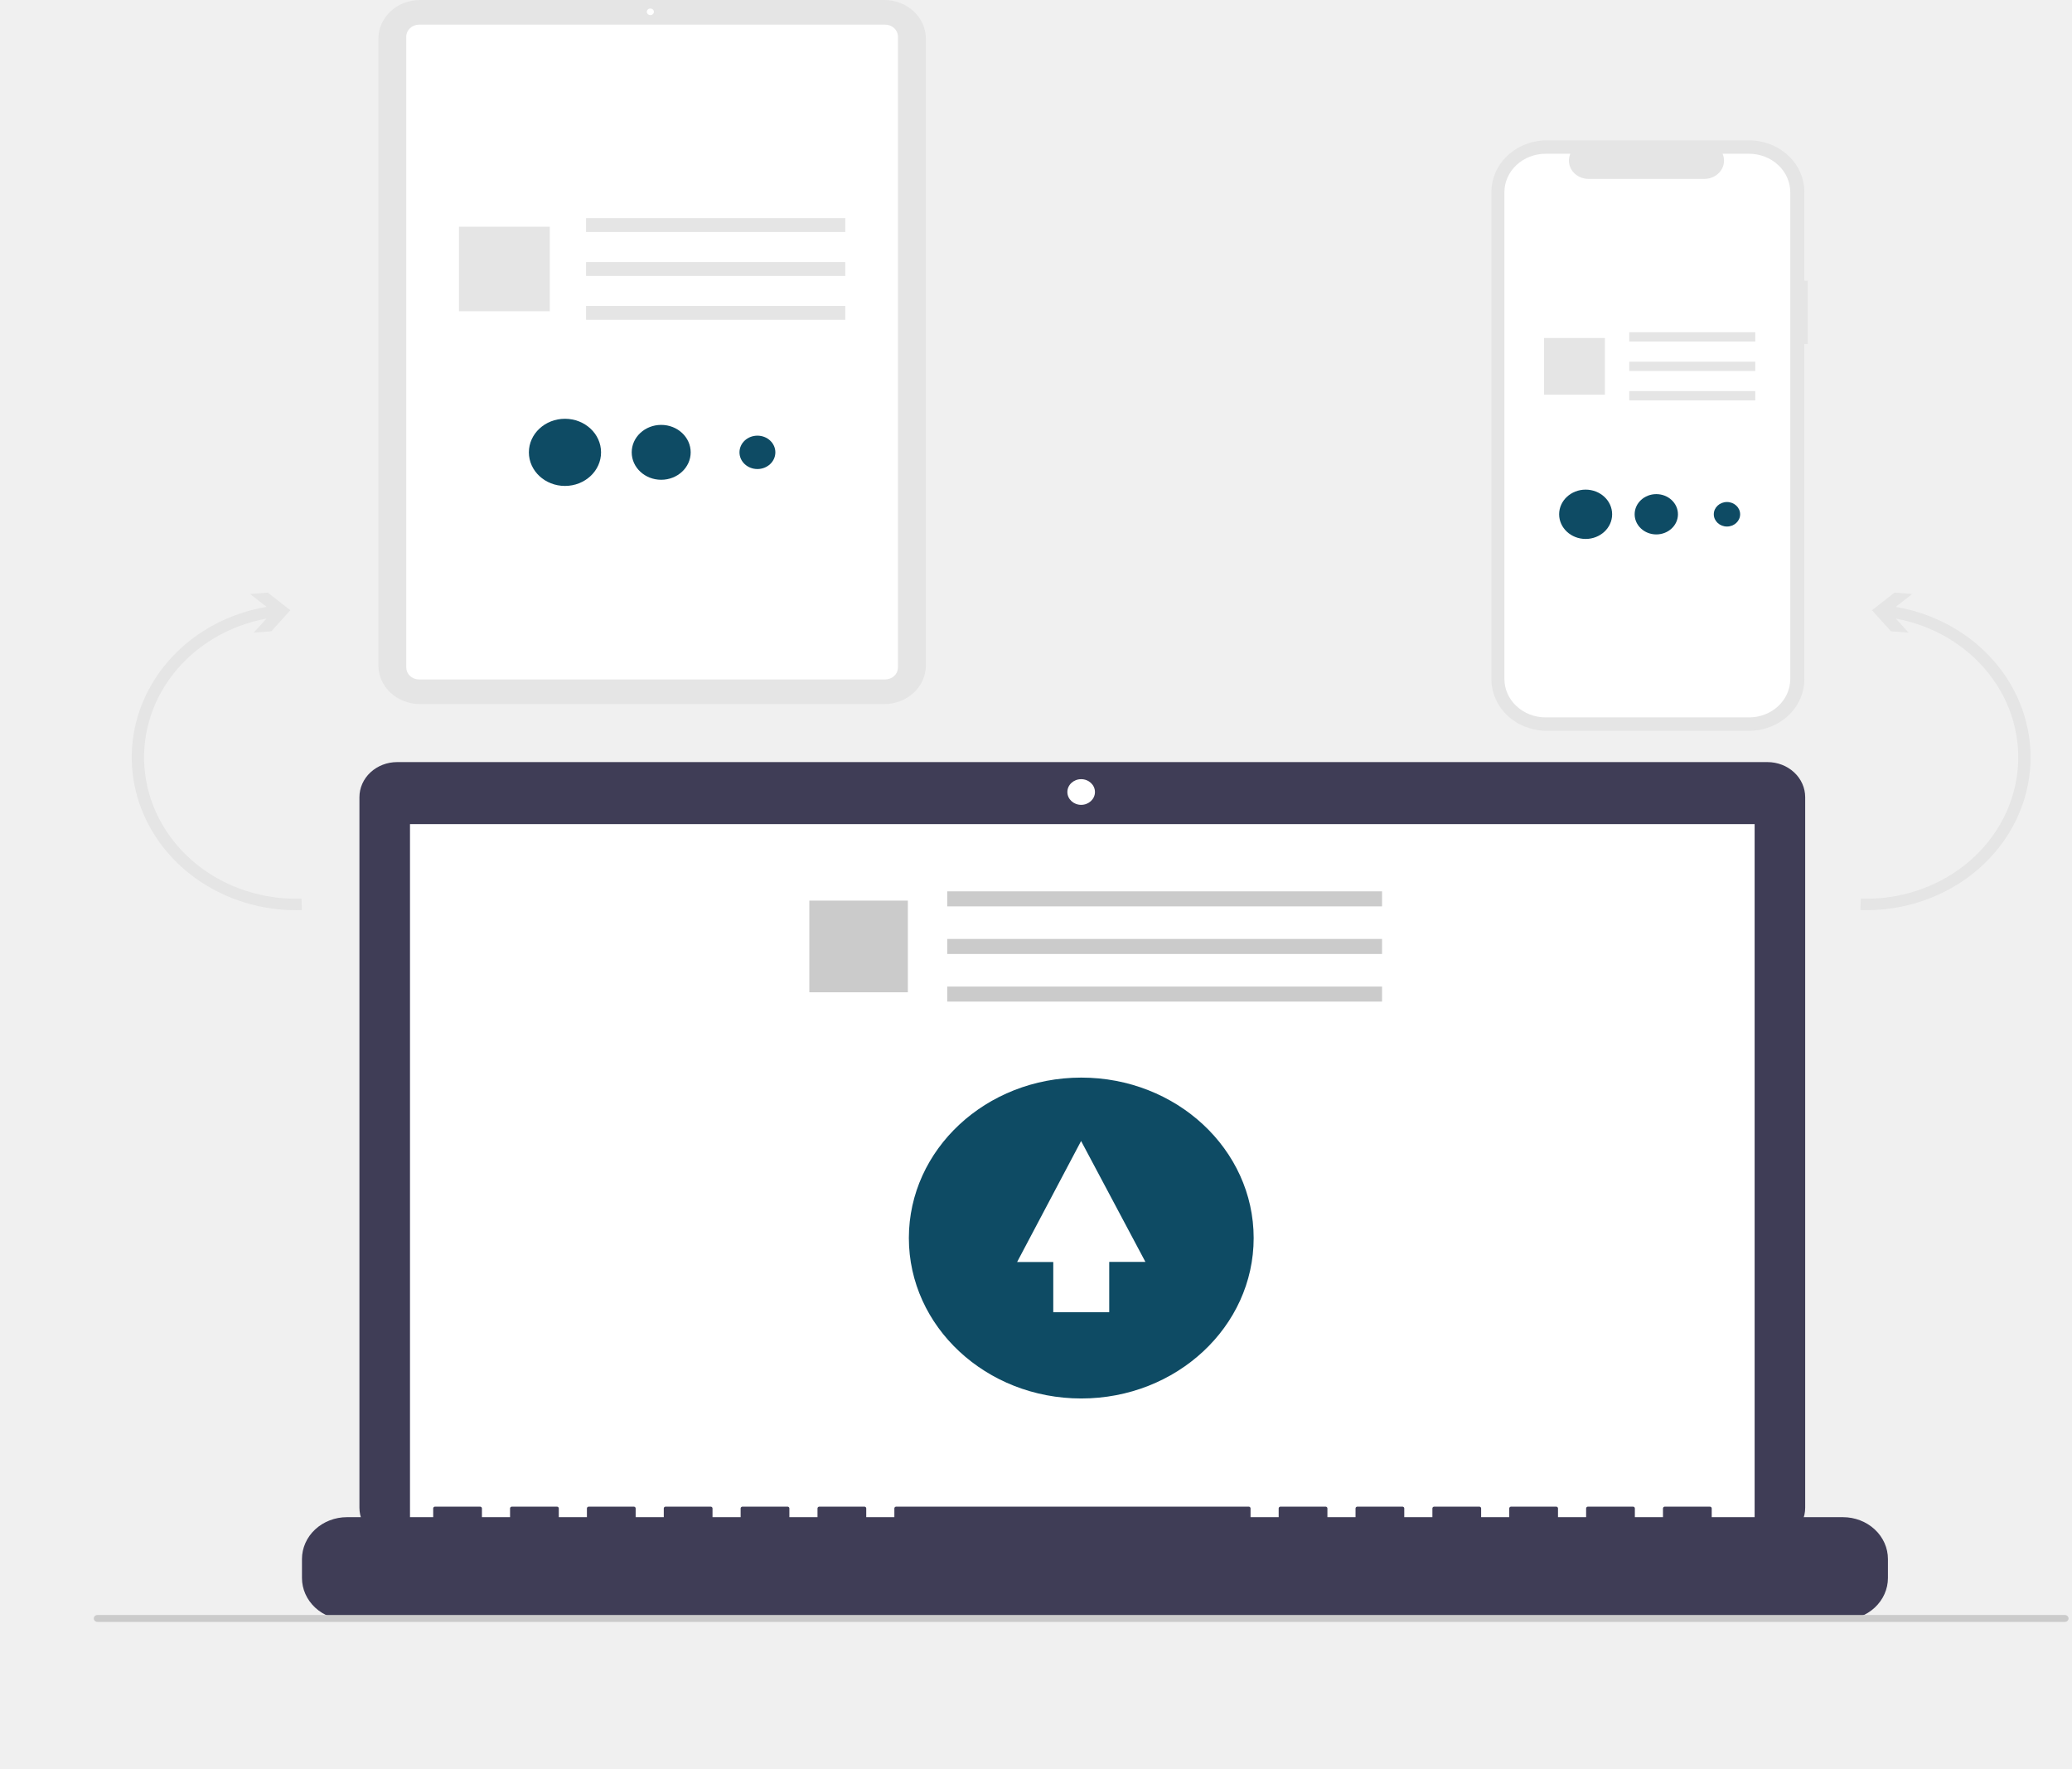
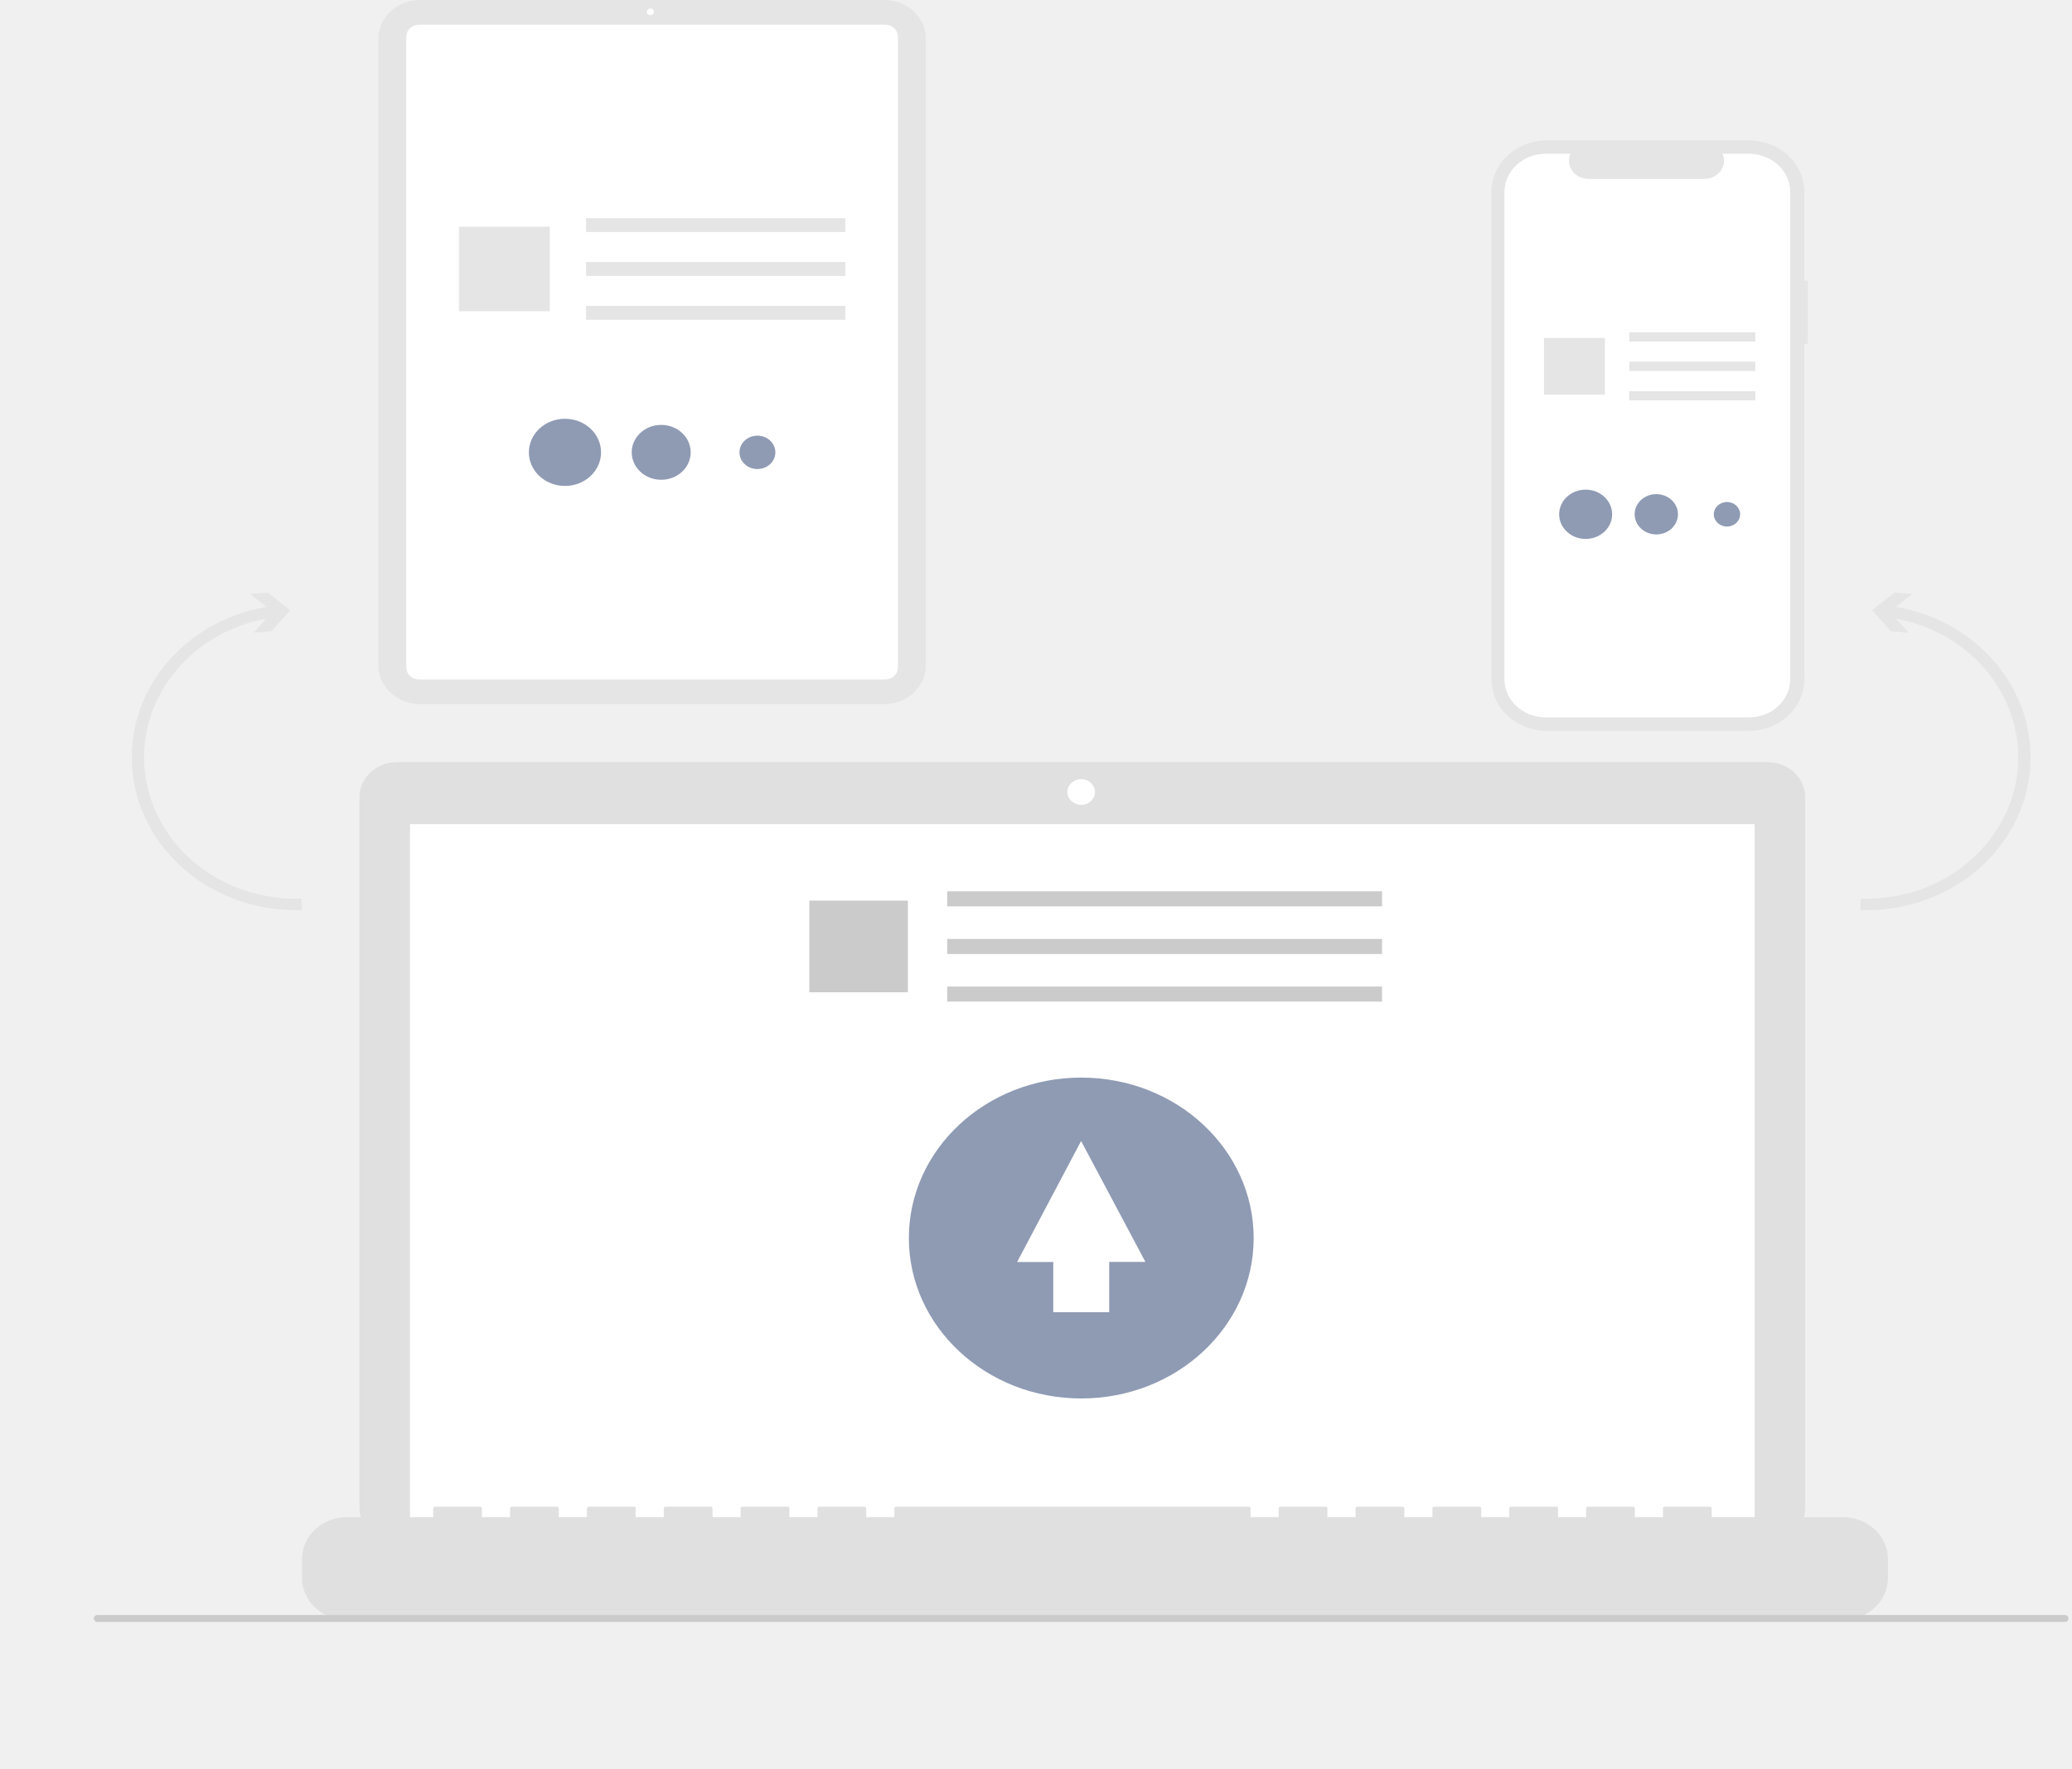
<svg xmlns="http://www.w3.org/2000/svg" width="300" height="256" viewBox="0 0 300 256" fill="none">
-   <g clip-path="url(#clip0_4141_35960)">
-     <path d="M261.749 40.632H261.244V27.767C261.244 26.789 261.037 25.821 260.635 24.918C260.233 24.014 259.644 23.194 258.9 22.502C258.157 21.811 257.275 21.262 256.304 20.888C255.333 20.514 254.293 20.321 253.242 20.321H223.948C222.897 20.321 221.857 20.514 220.886 20.888C219.915 21.262 219.033 21.811 218.29 22.502C217.547 23.194 216.957 24.014 216.555 24.918C216.153 25.821 215.946 26.789 215.946 27.767V98.344C215.946 100.319 216.789 102.212 218.29 103.609C219.79 105.005 221.826 105.79 223.948 105.79H253.242C255.364 105.79 257.4 105.005 258.9 103.609C260.401 102.212 261.244 100.319 261.244 98.344V49.789H261.749V40.632Z" fill="#E5E5E5" />
-     <path d="M253.231 22.257H249.407C249.583 22.659 249.65 23.094 249.603 23.525C249.555 23.956 249.395 24.369 249.135 24.729C248.875 25.088 248.524 25.383 248.114 25.587C247.703 25.79 247.244 25.897 246.779 25.897H229.997C229.531 25.897 229.073 25.79 228.662 25.587C228.251 25.383 227.9 25.088 227.64 24.729C227.381 24.369 227.22 23.956 227.172 23.525C227.125 23.094 227.192 22.658 227.368 22.257H223.796C222.212 22.257 220.691 22.843 219.571 23.886C218.45 24.929 217.82 26.343 217.82 27.818V98.291C217.82 99.766 218.45 101.18 219.571 102.223C220.691 103.266 222.211 103.851 223.796 103.851H253.231C254.016 103.851 254.793 103.708 255.518 103.428C256.243 103.149 256.902 102.739 257.457 102.223C258.012 101.706 258.452 101.093 258.752 100.419C259.053 99.744 259.207 99.021 259.207 98.291V27.818C259.207 27.087 259.053 26.364 258.752 25.69C258.452 25.015 258.012 24.402 257.457 23.886C256.902 23.37 256.243 22.96 255.518 22.681C254.793 22.401 254.016 22.257 253.231 22.257Z" fill="white" />
-     <path d="M254.142 48.093H235.893V49.438H254.142V48.093Z" fill="#E5E5E5" />
-     <path d="M254.142 52.357H235.893V53.702H254.142V52.357Z" fill="#E5E5E5" />
-     <path d="M254.142 56.614H235.893V57.96H254.142V56.614Z" fill="#E5E5E5" />
-     <path d="M232.369 48.929H223.553V57.132H232.369V48.929Z" fill="#E5E5E5" />
-     <path d="M229.581 78.018C231.7 78.018 233.418 76.42 233.418 74.448C233.418 72.477 231.7 70.878 229.581 70.878C227.462 70.878 225.745 72.477 225.745 74.448C225.745 76.42 227.462 78.018 229.581 78.018Z" fill="#0E4B64" />
-     <path d="M239.812 77.363C241.543 77.363 242.947 76.057 242.947 74.446C242.947 72.835 241.543 71.529 239.812 71.529C238.08 71.529 236.677 72.835 236.677 74.446C236.677 76.057 238.08 77.363 239.812 77.363Z" fill="#0E4B64" />
-     <path d="M250.043 76.221C251.096 76.221 251.95 75.426 251.95 74.446C251.95 73.466 251.096 72.671 250.043 72.671C248.99 72.671 248.136 73.466 248.136 74.446C248.136 75.426 248.99 76.221 250.043 76.221Z" fill="#0E4B64" />
+   <g clip-path="url(#clip0_4057_35651)">
+     <path d="M261.749 40.633H261.244V27.768C261.244 26.79 261.037 25.822 260.635 24.919C260.233 24.015 259.644 23.195 258.9 22.503C258.157 21.812 257.275 21.263 256.304 20.889C255.333 20.515 254.293 20.322 253.242 20.322H223.948C222.897 20.322 221.857 20.515 220.886 20.889C219.915 21.263 219.033 21.812 218.29 22.503C217.547 23.195 216.957 24.015 216.555 24.919C216.153 25.822 215.946 26.79 215.946 27.768V98.345C215.946 100.32 216.789 102.213 218.29 103.61C219.79 105.006 221.826 105.791 223.948 105.791H253.242C255.364 105.791 257.4 105.006 258.9 103.61C260.401 102.213 261.244 100.32 261.244 98.345V49.79H261.749V40.633Z" fill="#E5E5E5" />
+     <path d="M253.231 22.258H249.407C249.583 22.659 249.65 23.094 249.603 23.525C249.555 23.956 249.394 24.369 249.135 24.729C248.875 25.089 248.524 25.383 248.113 25.587C247.702 25.791 247.244 25.897 246.778 25.897H229.997C229.531 25.897 229.072 25.791 228.662 25.587C228.251 25.383 227.9 25.089 227.64 24.729C227.381 24.369 227.22 23.956 227.172 23.525C227.125 23.094 227.192 22.659 227.368 22.258H223.796C222.211 22.258 220.691 22.844 219.571 23.886C218.45 24.929 217.82 26.343 217.82 27.818V98.291C217.82 99.766 218.45 101.18 219.571 102.223C220.691 103.266 222.211 103.852 223.796 103.852H253.231C254.016 103.852 254.793 103.708 255.518 103.429C256.243 103.149 256.902 102.74 257.457 102.223C258.012 101.707 258.452 101.094 258.752 100.419C259.053 99.745 259.207 99.022 259.207 98.291V27.818C259.207 27.088 259.053 26.365 258.752 25.69C258.452 25.016 258.012 24.403 257.457 23.886C256.902 23.37 256.243 22.96 255.518 22.681C254.793 22.402 254.016 22.258 253.231 22.258Z" fill="white" />
+     <path d="M254.142 48.094H235.892V49.439H254.142V48.094Z" fill="#E5E5E5" />
+     <path d="M254.142 52.357H235.892V53.703H254.142V52.357Z" fill="#E5E5E5" />
+     <path d="M254.142 56.615H235.892V57.961H254.142V56.615Z" fill="#E5E5E5" />
+     <path d="M232.369 48.928H223.553V57.131H232.369V48.928Z" fill="#E5E5E5" />
+     <path d="M229.581 78.018C231.7 78.018 233.418 76.42 233.418 74.449C233.418 72.477 231.7 70.879 229.581 70.879C227.462 70.879 225.745 72.477 225.745 74.449C225.745 76.42 227.462 78.018 229.581 78.018Z" fill="#8F9BB3" />
+     <path d="M239.812 77.363C241.544 77.363 242.947 76.057 242.947 74.446C242.947 72.835 241.544 71.529 239.812 71.529C238.081 71.529 236.677 72.835 236.677 74.446C236.677 76.057 238.081 77.363 239.812 77.363Z" fill="#8F9BB3" />
+     <path d="M250.043 76.221C251.096 76.221 251.95 75.427 251.95 74.447C251.95 73.466 251.096 72.672 250.043 72.672C248.99 72.672 248.136 73.466 248.136 74.447C248.136 75.427 248.99 76.221 250.043 76.221Z" fill="#8F9BB3" />
    <path d="M128.043 101.925H60.796C59.203 101.923 57.675 101.333 56.547 100.285C55.42 99.236 54.786 97.814 54.785 96.331V5.594C54.786 4.111 55.42 2.689 56.547 1.64C57.675 0.592 59.203 0.002 60.796 0H128.043C129.636 0.002 131.164 0.592 132.292 1.64C133.419 2.689 134.052 4.111 134.054 5.594V96.331C134.052 97.814 133.419 99.236 132.292 100.285C131.164 101.333 129.636 101.923 128.043 101.925Z" fill="#E5E5E5" />
-     <path d="M128.161 98.358H60.678C60.187 98.358 59.715 98.176 59.368 97.853C59.021 97.529 58.825 97.091 58.825 96.634V5.296C58.825 4.838 59.021 4.4 59.368 4.077C59.715 3.754 60.187 3.572 60.678 3.571H128.161C128.652 3.572 129.123 3.754 129.471 4.077C129.818 4.4 130.013 4.838 130.014 5.296V96.634C130.013 97.091 129.818 97.529 129.471 97.853C129.123 98.176 128.652 98.358 128.161 98.358Z" fill="white" />
-     <path d="M94.164 2.188C94.446 2.188 94.675 1.974 94.675 1.712C94.675 1.449 94.446 1.236 94.164 1.236C93.881 1.236 93.652 1.449 93.652 1.712C93.652 1.974 93.881 2.188 94.164 2.188Z" fill="white" />
-     <path d="M122.388 31.579H84.855V33.585H122.388V31.579Z" fill="#E5E5E5" />
+     <path d="M128.161 98.359H60.678C60.187 98.359 59.716 98.177 59.368 97.854C59.021 97.531 58.825 97.092 58.825 96.635V5.297C58.825 4.839 59.021 4.401 59.368 4.078C59.716 3.755 60.187 3.573 60.678 3.572H128.161C128.652 3.573 129.123 3.755 129.471 4.078C129.818 4.401 130.014 4.839 130.014 5.297V96.635C130.014 97.092 129.818 97.531 129.471 97.854C129.123 98.177 128.652 98.359 128.161 98.359Z" fill="white" />
+     <path d="M94.164 2.188C94.446 2.188 94.675 1.975 94.675 1.712C94.675 1.449 94.446 1.236 94.164 1.236C93.881 1.236 93.653 1.449 93.653 1.712C93.653 1.975 93.881 2.188 94.164 2.188Z" fill="white" />
+     <path d="M122.388 31.578H84.855V33.585H122.388V31.578Z" fill="#E5E5E5" />
    <path d="M122.388 37.935H84.855V39.942H122.388V37.935Z" fill="#E5E5E5" />
-     <path d="M122.388 44.286H84.855V46.292H122.388V44.286Z" fill="#E5E5E5" />
-     <path d="M79.6 32.821H66.451V45.056H79.6V32.821Z" fill="#E5E5E5" />
-     <path d="M81.8 70.344C84.686 70.344 87.025 68.168 87.025 65.483C87.025 62.798 84.686 60.622 81.8 60.622C78.915 60.622 76.576 62.798 76.576 65.483C76.576 68.168 78.915 70.344 81.8 70.344Z" fill="#0E4B64" />
-     <path d="M95.733 69.452C98.091 69.452 100.002 67.674 100.002 65.48C100.002 63.286 98.091 61.507 95.733 61.507C93.375 61.507 91.464 63.286 91.464 65.48C91.464 67.674 93.375 69.452 95.733 69.452Z" fill="#0E4B64" />
-     <path d="M109.666 67.898C111.1 67.898 112.263 66.816 112.263 65.481C112.263 64.147 111.1 63.065 109.666 63.065C108.231 63.065 107.068 64.147 107.068 65.481C107.068 66.816 108.231 67.898 109.666 67.898Z" fill="#0E4B64" />
-     <path d="M255.908 110.321H57.502C56.784 110.321 56.074 110.453 55.412 110.708C54.749 110.963 54.147 111.338 53.64 111.809C53.133 112.281 52.731 112.841 52.456 113.458C52.182 114.074 52.041 114.735 52.041 115.402V218.26C52.041 219.608 52.616 220.9 53.64 221.853C54.664 222.806 56.053 223.341 57.502 223.341H255.908C257.357 223.341 258.746 222.806 259.77 221.853C260.794 220.9 261.369 219.608 261.369 218.26V115.402C261.369 114.055 260.794 112.762 259.77 111.809C258.746 110.857 257.357 110.321 255.908 110.321Z" fill="#3F3D56" />
-     <path d="M254.048 119.3H59.362V221.482H254.048V119.3Z" fill="white" />
+     <path d="M122.388 44.285H84.855V46.292H122.388V44.285Z" fill="#E5E5E5" />
+     <path d="M79.6 32.822H66.451V45.057H79.6V32.822Z" fill="#E5E5E5" />
+     <path d="M81.801 70.344C84.686 70.344 87.025 68.167 87.025 65.482C87.025 62.797 84.686 60.621 81.801 60.621C78.915 60.621 76.576 62.797 76.576 65.482C76.576 68.167 78.915 70.344 81.801 70.344Z" fill="#8F9BB3" />
+     <path d="M95.733 69.453C98.091 69.453 100.003 67.674 100.003 65.48C100.003 63.286 98.091 61.508 95.733 61.508C93.375 61.508 91.464 63.286 91.464 65.48C91.464 67.674 93.375 69.453 95.733 69.453Z" fill="#8F9BB3" />
+     <path d="M109.666 67.898C111.1 67.898 112.263 66.816 112.263 65.481C112.263 64.147 111.1 63.065 109.666 63.065C108.231 63.065 107.068 64.147 107.068 65.481C107.068 66.816 108.231 67.898 109.666 67.898Z" fill="#8F9BB3" />
+     <path d="M255.909 110.322H57.502C56.785 110.322 56.074 110.454 55.412 110.709C54.749 110.964 54.147 111.339 53.64 111.81C53.133 112.282 52.731 112.842 52.456 113.459C52.182 114.075 52.041 114.736 52.041 115.403V218.261C52.041 219.609 52.616 220.901 53.64 221.854C54.664 222.807 56.053 223.342 57.502 223.342H255.909C257.357 223.342 258.746 222.807 259.77 221.854C260.794 220.901 261.37 219.609 261.37 218.261V115.403C261.37 114.056 260.794 112.763 259.77 111.81C258.746 110.858 257.357 110.322 255.909 110.322Z" fill="#E0E0E0" />
+     <path d="M254.048 119.301H59.362V221.483H254.048V119.301Z" fill="white" />
    <path d="M156.539 116.509C157.642 116.509 158.536 115.677 158.536 114.651C158.536 113.625 157.642 112.793 156.539 112.793C155.436 112.793 154.542 113.625 154.542 114.651C154.542 115.677 155.436 116.509 156.539 116.509Z" fill="white" />
-     <path d="M266.836 219.626H247.836V218.353C247.836 218.32 247.829 218.287 247.815 218.256C247.801 218.225 247.781 218.198 247.756 218.174C247.731 218.151 247.701 218.132 247.668 218.119C247.635 218.107 247.6 218.1 247.564 218.1H241.05C241.014 218.1 240.979 218.107 240.946 218.119C240.913 218.132 240.883 218.151 240.858 218.174C240.833 218.198 240.813 218.225 240.799 218.256C240.786 218.287 240.778 218.32 240.778 218.353V219.626H236.707V218.353C236.707 218.32 236.7 218.287 236.686 218.256C236.673 218.225 236.653 218.198 236.628 218.174C236.602 218.151 236.572 218.132 236.54 218.119C236.507 218.107 236.471 218.1 236.436 218.1H229.921C229.886 218.1 229.85 218.107 229.817 218.119C229.785 218.132 229.755 218.151 229.729 218.174C229.704 218.198 229.684 218.225 229.671 218.256C229.657 218.287 229.65 218.32 229.65 218.353V219.626H225.579V218.353C225.579 218.32 225.571 218.287 225.558 218.256C225.544 218.225 225.524 218.198 225.499 218.174C225.474 218.151 225.444 218.132 225.411 218.119C225.378 218.107 225.343 218.1 225.307 218.1H218.793C218.757 218.1 218.722 218.107 218.689 218.119C218.656 218.132 218.626 218.151 218.601 218.174C218.576 218.198 218.556 218.225 218.542 218.256C218.528 218.287 218.521 218.32 218.521 218.353V219.626H214.45V218.353C214.45 218.32 214.443 218.287 214.429 218.256C214.416 218.225 214.396 218.198 214.37 218.174C214.345 218.151 214.315 218.132 214.282 218.119C214.249 218.107 214.214 218.1 214.178 218.1H207.664C207.629 218.1 207.593 218.107 207.56 218.119C207.527 218.132 207.497 218.151 207.472 218.174C207.447 218.198 207.427 218.225 207.413 218.256C207.4 218.287 207.393 218.319 207.393 218.353V219.626H203.321V218.353C203.321 218.319 203.314 218.287 203.301 218.256C203.287 218.225 203.267 218.198 203.242 218.174C203.217 218.151 203.187 218.132 203.154 218.119C203.121 218.107 203.086 218.1 203.05 218.1H196.536C196.5 218.1 196.465 218.107 196.432 218.119C196.399 218.132 196.369 218.151 196.344 218.174C196.318 218.198 196.298 218.225 196.285 218.256C196.271 218.287 196.264 218.319 196.264 218.353V219.626H192.193V218.353C192.193 218.319 192.186 218.287 192.172 218.256C192.158 218.225 192.138 218.198 192.113 218.174C192.088 218.151 192.058 218.132 192.025 218.119C191.992 218.107 191.957 218.1 191.921 218.1H185.407C185.371 218.1 185.336 218.107 185.303 218.119C185.27 218.132 185.24 218.151 185.215 218.174C185.19 218.198 185.17 218.225 185.156 218.256C185.143 218.287 185.135 218.319 185.135 218.353V219.626H181.064V218.353C181.064 218.319 181.057 218.287 181.043 218.256C181.03 218.225 181.01 218.198 180.985 218.174C180.959 218.151 180.929 218.132 180.897 218.119C180.864 218.107 180.828 218.1 180.793 218.1H129.764C129.728 218.1 129.693 218.107 129.66 218.119C129.627 218.132 129.597 218.151 129.572 218.174C129.547 218.198 129.527 218.225 129.513 218.256C129.499 218.287 129.492 218.319 129.492 218.353V219.626H125.421V218.353C125.421 218.319 125.414 218.287 125.4 218.256C125.387 218.225 125.367 218.198 125.342 218.174C125.316 218.151 125.286 218.132 125.253 218.119C125.221 218.107 125.185 218.1 125.15 218.1H118.635C118.6 218.1 118.564 218.107 118.531 218.119C118.498 218.132 118.469 218.151 118.443 218.174C118.418 218.198 118.398 218.225 118.385 218.256C118.371 218.287 118.364 218.319 118.364 218.353V219.626H114.292V218.353C114.292 218.319 114.285 218.287 114.272 218.256C114.258 218.225 114.238 218.198 114.213 218.174C114.188 218.151 114.158 218.132 114.125 218.119C114.092 218.107 114.057 218.1 114.021 218.1H107.507C107.471 218.1 107.436 218.107 107.403 218.119C107.37 218.132 107.34 218.151 107.315 218.174C107.29 218.198 107.27 218.225 107.256 218.256C107.242 218.287 107.235 218.319 107.235 218.353V219.626H103.164V218.353C103.164 218.319 103.157 218.287 103.143 218.256C103.129 218.225 103.109 218.198 103.084 218.174C103.059 218.151 103.029 218.132 102.996 218.119C102.963 218.107 102.928 218.1 102.892 218.1H96.378C96.342 218.1 96.307 218.107 96.274 218.119C96.241 218.132 96.211 218.151 96.186 218.174C96.161 218.198 96.141 218.225 96.127 218.256C96.114 218.287 96.107 218.319 96.107 218.353V219.626H92.035V218.353C92.035 218.319 92.028 218.287 92.014 218.256C92.001 218.225 91.981 218.198 91.956 218.174C91.93 218.151 91.9 218.132 91.868 218.119C91.835 218.107 91.799 218.1 91.764 218.1H85.249C85.214 218.1 85.178 218.107 85.146 218.119C85.113 218.132 85.083 218.151 85.058 218.174C85.032 218.198 85.012 218.225 84.999 218.256C84.985 218.287 84.978 218.319 84.978 218.353V219.626H80.907V218.353C80.907 218.319 80.9 218.287 80.886 218.256C80.872 218.225 80.852 218.198 80.827 218.174C80.802 218.151 80.772 218.132 80.739 218.119C80.706 218.107 80.671 218.1 80.635 218.1H74.121C74.049 218.1 73.98 218.127 73.929 218.174C73.878 218.221 73.849 218.286 73.849 218.353V219.626H69.778V218.353C69.778 218.319 69.771 218.287 69.757 218.256C69.744 218.225 69.724 218.198 69.698 218.174C69.673 218.151 69.643 218.132 69.61 218.119C69.578 218.107 69.542 218.1 69.507 218.1H62.992C62.92 218.1 62.851 218.127 62.8 218.174C62.749 218.221 62.721 218.286 62.721 218.353V219.626H50.235C49.38 219.626 48.532 219.783 47.742 220.088C46.952 220.392 46.234 220.839 45.629 221.402C45.024 221.964 44.544 222.633 44.217 223.368C43.889 224.103 43.721 224.892 43.721 225.688V228.428C43.721 230.036 44.407 231.577 45.629 232.714C46.85 233.851 48.507 234.489 50.235 234.489H266.836C268.563 234.489 270.22 233.851 271.442 232.714C272.664 231.577 273.35 230.036 273.35 228.428V225.688C273.35 224.892 273.182 224.103 272.854 223.368C272.527 222.633 272.047 221.964 271.442 221.402C270.837 220.839 270.119 220.392 269.329 220.088C268.538 219.783 267.691 219.626 266.836 219.626Z" fill="#3F3D56" />
-     <path d="M200.102 129.028H137.146V131.205H200.102V129.028Z" fill="#CBCBCB" />
-     <path d="M200.102 135.921H137.146V138.098H200.102V135.921Z" fill="#CBCBCB" />
-     <path d="M200.102 142.814H137.146V144.991H200.102V142.814Z" fill="#CBCBCB" />
-     <path d="M131.445 130.372H117.181V143.643H131.445V130.372Z" fill="#CBCBCB" />
-     <path d="M156.553 202.443C170.339 202.443 181.515 192.045 181.515 179.218C181.515 166.391 170.339 155.993 156.553 155.993C142.767 155.993 131.592 166.391 131.592 179.218C131.592 192.045 142.767 202.443 156.553 202.443Z" fill="#0E4B64" />
-     <path d="M152.5 182.685H147.267L156.529 165.171L165.84 182.668H160.602V189.95H152.5V182.685Z" fill="white" />
-     <path d="M24.787 95.238C28.338 91.368 33.218 88.76 38.599 87.854L36.208 85.985L38.765 85.779L42.037 88.338L39.287 91.383L36.73 91.589L38.573 89.55C33.148 90.552 28.328 93.419 25.072 97.579C21.817 101.739 20.365 106.888 21.005 111.999C21.646 117.11 24.332 121.81 28.528 125.162C32.725 128.513 38.125 130.272 43.652 130.086L43.716 131.744C39.099 131.898 34.533 130.798 30.577 128.579C26.62 126.359 23.445 123.115 21.437 119.243C19.43 115.371 18.677 111.039 19.272 106.776C19.867 102.513 21.784 98.504 24.787 95.238Z" fill="#E5E5E5" />
-     <path d="M293.988 110.422C293.761 116.288 291.039 121.83 286.421 125.828C281.802 129.827 275.666 131.955 269.361 131.744L269.425 130.086C274.953 130.272 280.352 128.513 284.549 125.162C288.746 121.81 291.432 117.11 292.072 111.999C292.712 106.887 291.26 101.739 288.005 97.579C284.749 93.419 279.929 90.552 274.504 89.55L276.347 91.589L273.79 91.383L271.04 88.338L274.312 85.779L276.869 85.985L274.478 87.854C280.102 88.806 285.169 91.611 288.752 95.756C292.335 99.9 294.193 105.107 293.988 110.422H293.988Z" fill="#E5E5E5" />
-     <path d="M298.958 234.793H14.119C13.975 234.793 13.837 234.74 13.736 234.646C13.634 234.551 13.577 234.423 13.577 234.289C13.577 234.156 13.634 234.028 13.736 233.933C13.837 233.839 13.975 233.786 14.119 233.786H298.958C299.102 233.786 299.24 233.839 299.341 233.933C299.443 234.028 299.5 234.156 299.5 234.289C299.5 234.423 299.443 234.551 299.341 234.646C299.24 234.74 299.102 234.793 298.958 234.793Z" fill="#CBCBCB" />
+     <path d="M266.836 219.626H247.836V218.352C247.836 218.319 247.829 218.286 247.815 218.256C247.802 218.225 247.782 218.197 247.756 218.174C247.731 218.15 247.701 218.132 247.668 218.119C247.635 218.106 247.6 218.1 247.564 218.1H241.05C241.014 218.1 240.979 218.106 240.946 218.119C240.913 218.132 240.883 218.15 240.858 218.174C240.833 218.197 240.813 218.225 240.799 218.256C240.786 218.286 240.779 218.319 240.779 218.352V219.626H236.707V218.352C236.707 218.319 236.7 218.286 236.687 218.256C236.673 218.225 236.653 218.197 236.628 218.174C236.603 218.15 236.573 218.132 236.54 218.119C236.507 218.106 236.471 218.1 236.436 218.1H229.921C229.886 218.1 229.851 218.106 229.818 218.119C229.785 218.132 229.755 218.15 229.73 218.174C229.704 218.197 229.684 218.225 229.671 218.256C229.657 218.286 229.65 218.319 229.65 218.352V219.626H225.579V218.352C225.579 218.319 225.572 218.286 225.558 218.256C225.544 218.225 225.524 218.197 225.499 218.174C225.474 218.15 225.444 218.132 225.411 218.119C225.378 218.106 225.343 218.1 225.307 218.1H218.793C218.757 218.1 218.722 218.106 218.689 218.119C218.656 218.132 218.626 218.15 218.601 218.174C218.576 218.197 218.556 218.225 218.542 218.256C218.528 218.286 218.521 218.319 218.521 218.352V219.626H214.45V218.352C214.45 218.319 214.443 218.286 214.429 218.256C214.416 218.225 214.396 218.197 214.371 218.174C214.345 218.15 214.315 218.132 214.282 218.119C214.25 218.106 214.214 218.1 214.179 218.1H207.664C207.629 218.1 207.593 218.106 207.56 218.119C207.527 218.132 207.498 218.15 207.472 218.174C207.447 218.197 207.427 218.225 207.414 218.256C207.4 218.286 207.393 218.319 207.393 218.352V219.626H203.321V218.352C203.321 218.319 203.314 218.286 203.301 218.256C203.287 218.225 203.267 218.197 203.242 218.174C203.217 218.15 203.187 218.132 203.154 218.119C203.121 218.106 203.086 218.1 203.05 218.1H196.536C196.5 218.1 196.465 218.106 196.432 218.119C196.399 218.132 196.369 218.15 196.344 218.174C196.319 218.197 196.299 218.225 196.285 218.256C196.271 218.286 196.264 218.319 196.264 218.352V219.626H192.193V218.352C192.193 218.319 192.186 218.286 192.172 218.256C192.159 218.225 192.139 218.197 192.113 218.174C192.088 218.15 192.058 218.132 192.025 218.119C191.992 218.106 191.957 218.1 191.921 218.1H185.407C185.371 218.1 185.336 218.106 185.303 218.119C185.27 218.132 185.24 218.15 185.215 218.174C185.19 218.197 185.17 218.225 185.156 218.256C185.143 218.286 185.136 218.319 185.136 218.352V219.626H181.064V218.352C181.064 218.319 181.057 218.286 181.044 218.256C181.03 218.225 181.01 218.197 180.985 218.174C180.959 218.15 180.93 218.132 180.897 218.119C180.864 218.106 180.828 218.1 180.793 218.1H129.764C129.728 218.1 129.693 218.106 129.66 218.119C129.627 218.132 129.597 218.15 129.572 218.174C129.547 218.197 129.527 218.225 129.513 218.256C129.5 218.286 129.493 218.319 129.493 218.352V219.626H125.421V218.352C125.421 218.319 125.414 218.286 125.4 218.256C125.387 218.225 125.367 218.197 125.342 218.174C125.316 218.15 125.286 218.132 125.254 218.119C125.221 218.106 125.185 218.1 125.15 218.1H118.635C118.6 218.1 118.564 218.106 118.532 218.119C118.499 218.132 118.469 218.15 118.443 218.174C118.418 218.197 118.398 218.225 118.385 218.256C118.371 218.286 118.364 218.319 118.364 218.352V219.626H114.293V218.352C114.293 218.319 114.286 218.286 114.272 218.256C114.258 218.225 114.238 218.197 114.213 218.174C114.188 218.15 114.158 218.132 114.125 218.119C114.092 218.106 114.057 218.1 114.021 218.1H107.507C107.471 218.1 107.436 218.106 107.403 218.119C107.37 218.132 107.34 218.15 107.315 218.174C107.29 218.197 107.27 218.225 107.256 218.256C107.242 218.286 107.235 218.319 107.235 218.352V219.626H103.164V218.352C103.164 218.319 103.157 218.286 103.143 218.256C103.13 218.225 103.11 218.197 103.084 218.174C103.059 218.15 103.029 218.132 102.996 218.119C102.963 218.106 102.928 218.1 102.892 218.1H96.378C96.343 218.1 96.307 218.106 96.274 218.119C96.241 218.132 96.211 218.15 96.186 218.174C96.161 218.197 96.141 218.225 96.127 218.256C96.114 218.286 96.107 218.319 96.107 218.352V219.626H92.035V218.352C92.035 218.319 92.028 218.286 92.015 218.256C92.001 218.225 91.981 218.197 91.956 218.174C91.931 218.15 91.901 218.132 91.868 218.119C91.835 218.106 91.799 218.1 91.764 218.1H85.249C85.214 218.1 85.179 218.106 85.146 218.119C85.113 218.132 85.083 218.15 85.058 218.174C85.032 218.197 85.012 218.225 84.999 218.256C84.985 218.286 84.978 218.319 84.978 218.352V219.626H80.907V218.352C80.907 218.319 80.9 218.286 80.886 218.256C80.872 218.225 80.852 218.197 80.827 218.174C80.802 218.15 80.772 218.132 80.739 218.119C80.706 218.106 80.671 218.1 80.635 218.1H74.121C74.049 218.1 73.98 218.126 73.929 218.174C73.878 218.221 73.85 218.285 73.85 218.352V219.626H69.778V218.352C69.778 218.319 69.771 218.286 69.757 218.255C69.744 218.225 69.724 218.197 69.699 218.174C69.673 218.15 69.643 218.132 69.611 218.119C69.578 218.106 69.542 218.1 69.507 218.1H62.992C62.92 218.1 62.851 218.126 62.8 218.174C62.749 218.221 62.721 218.285 62.721 218.352V219.626H50.235C49.38 219.626 48.533 219.783 47.742 220.087C46.952 220.392 46.234 220.838 45.629 221.401C45.024 221.964 44.544 222.632 44.217 223.368C43.889 224.103 43.721 224.891 43.721 225.687V228.428C43.721 230.035 44.407 231.577 45.629 232.714C46.85 233.85 48.507 234.489 50.235 234.489H266.836C268.564 234.489 270.221 233.85 271.442 232.714C272.664 231.577 273.35 230.035 273.35 228.428V225.687C273.35 224.891 273.182 224.103 272.854 223.368C272.527 222.632 272.047 221.964 271.442 221.401C270.837 220.838 270.119 220.392 269.329 220.087C268.538 219.783 267.691 219.626 266.836 219.626Z" fill="#E0E0E0" />
+     <path d="M200.102 129.029H137.145V131.206H200.102V129.029Z" fill="#CBCBCB" />
+     <path d="M200.102 135.922H137.145V138.098H200.102V135.922Z" fill="#CBCBCB" />
+     <path d="M200.102 142.814H137.145V144.991H200.102V142.814Z" fill="#CBCBCB" />
+     <path d="M131.445 130.371H117.181V143.643H131.445V130.371Z" fill="#CBCBCB" />
+     <path d="M156.553 202.442C170.339 202.442 181.515 192.044 181.515 179.217C181.515 166.39 170.339 155.992 156.553 155.992C142.767 155.992 131.592 166.39 131.592 179.217C131.592 192.044 142.767 202.442 156.553 202.442Z" fill="#8F9BB3" />
+     <path d="M152.501 182.685H147.267L156.529 165.172L165.84 182.669H160.602V189.95H152.501V182.685Z" fill="white" />
+     <path d="M24.787 95.238C28.338 91.369 33.218 88.76 38.599 87.854L36.208 85.985L38.765 85.779L42.037 88.338L39.287 91.383L36.73 91.589L38.573 89.55C33.148 90.553 28.328 93.419 25.072 97.58C21.817 101.74 20.365 106.888 21.005 111.999C21.646 117.111 24.332 121.81 28.528 125.162C32.725 128.514 38.125 130.272 43.652 130.087L43.716 131.744C39.099 131.899 34.533 130.799 30.577 128.579C26.62 126.359 23.445 123.115 21.437 119.243C19.43 115.372 18.677 111.04 19.272 106.777C19.867 102.514 21.784 98.504 24.787 95.238Z" fill="#E5E5E5" />
+     <path d="M293.988 110.422C293.761 116.288 291.039 121.83 286.42 125.829C281.802 129.827 275.666 131.955 269.361 131.744L269.425 130.086C274.953 130.272 280.352 128.514 284.549 125.162C288.745 121.81 291.431 117.111 292.072 111.999C292.712 106.888 291.26 101.74 288.005 97.58C284.749 93.419 279.929 90.553 274.504 89.55L276.347 91.589L273.79 91.383L271.04 88.338L274.312 85.779L276.869 85.985L274.478 87.854C280.102 88.807 285.169 91.612 288.752 95.756C292.335 99.901 294.193 105.107 293.988 110.422H293.988Z" fill="#E5E5E5" />
+     <path d="M298.958 234.793H14.119C13.975 234.793 13.837 234.74 13.736 234.645C13.634 234.551 13.577 234.423 13.577 234.289C13.577 234.155 13.634 234.027 13.736 233.933C13.837 233.838 13.975 233.785 14.119 233.785H298.958C299.102 233.785 299.24 233.838 299.341 233.933C299.443 234.027 299.5 234.155 299.5 234.289C299.5 234.423 299.443 234.551 299.341 234.645C299.24 234.74 299.102 234.793 298.958 234.793Z" fill="#CBCBCB" />
  </g>
  <defs>
-     <clipPath id="clip0_4141_35960">
+     <clipPath id="clip0_4057_35651">
      <rect width="299" height="256" fill="white" transform="translate(0.5)" />
    </clipPath>
  </defs>
</svg>
